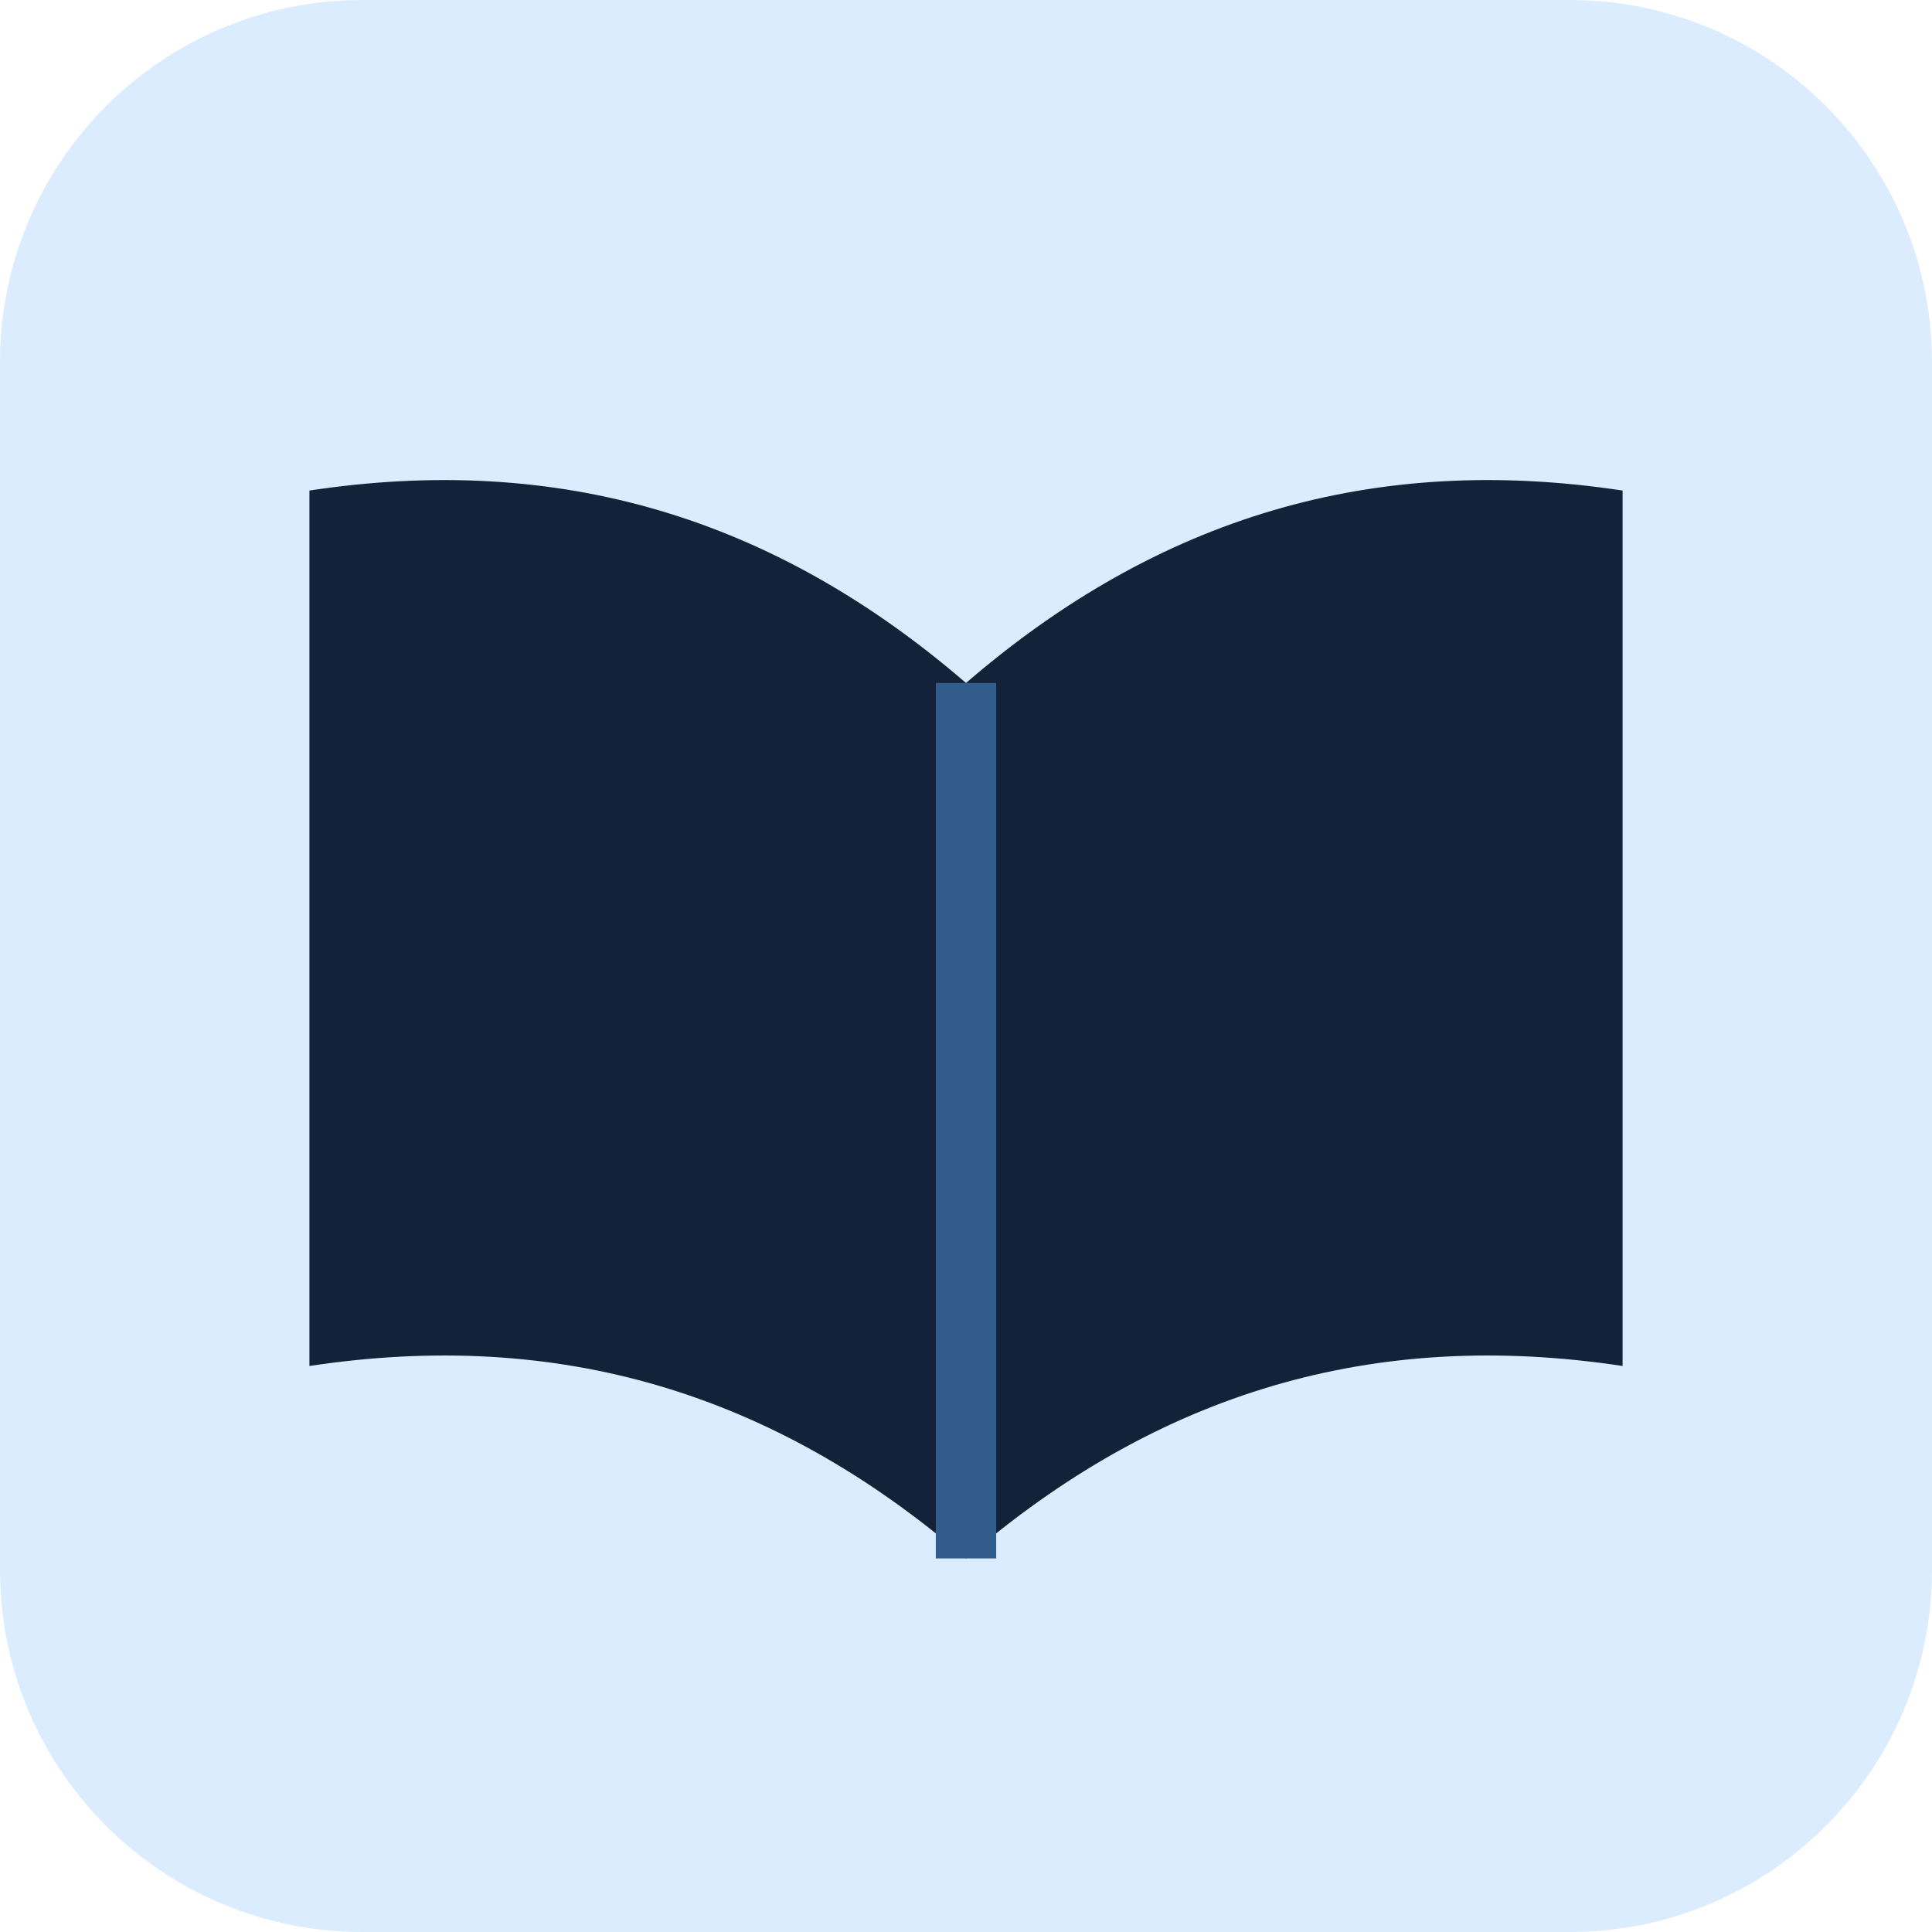
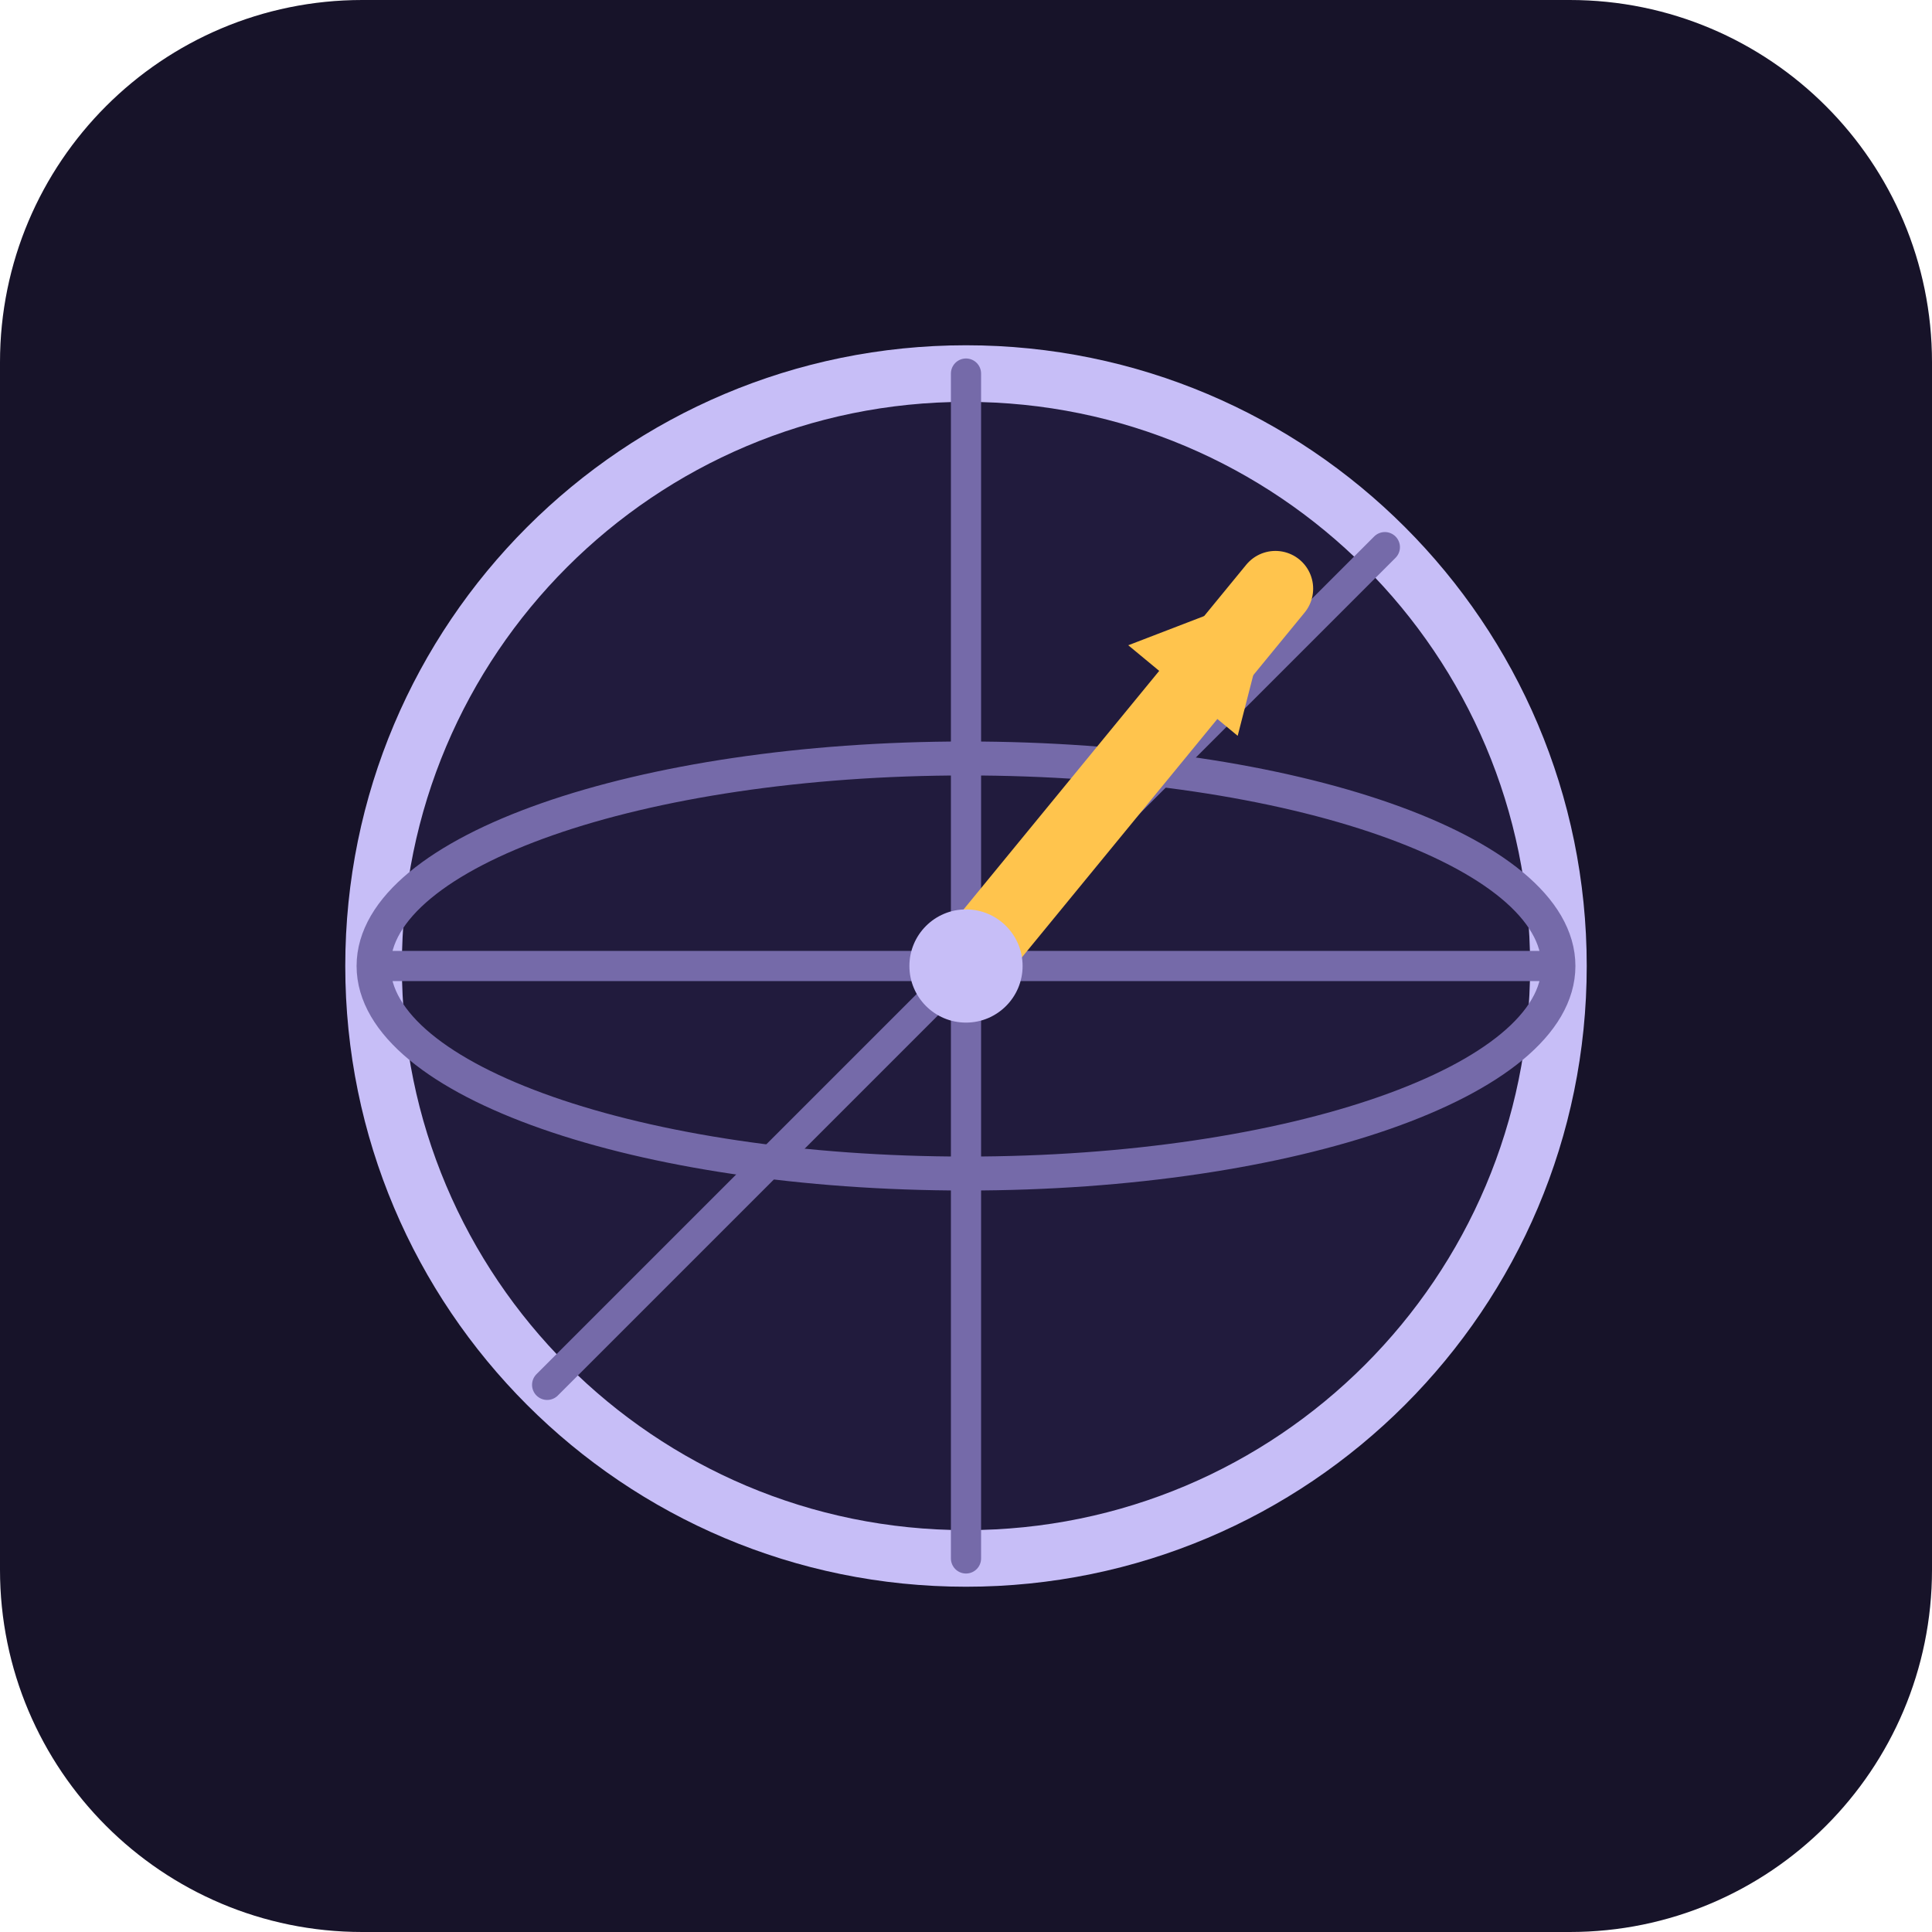
- <svg xmlns="http://www.w3.org/2000/svg" viewBox="0 0 512 512" role="img" aria-labelledby="title">
-   <rect width="512" height="512" rx="96" fill="#dcecff" />
-   <path d="M82 130c66-10 123 7 174 51v232c-51-44-108-61-174-51V130Zm348 0c-66-10-123 7-174 51v232c51-44 108-61 174-51V130Z" fill="#132238" />
-   <path d="M256 181v232" stroke="#315c8c" stroke-width="16" />
+ <svg xmlns="http://www.w3.org/2000/svg" viewBox="0 0 512 512" role="img" aria-labelledby="title desc">
+   <rect width="512" height="512" rx="96" fill="#171329" />
+   <circle cx="256" cy="256" r="157" fill="#211b3d" stroke="#c7bef7" stroke-width="15" />
+   <ellipse cx="256" cy="256" rx="157" ry="55" fill="none" stroke="#756aa9" stroke-width="9" />
+   <path d="M256 99v314M99 256h314M145 367 367 145" fill="none" stroke="#756aa9" stroke-width="8" stroke-linecap="round" />
+   <path d="M256 256 338 156" stroke="#ffc44d" stroke-width="20" stroke-linecap="round" />
+   <path d="m338 156-10 39-29-24Z" fill="#ffc44d" />
+   <circle cx="256" cy="256" r="15" fill="#c7bef7" />
</svg>
